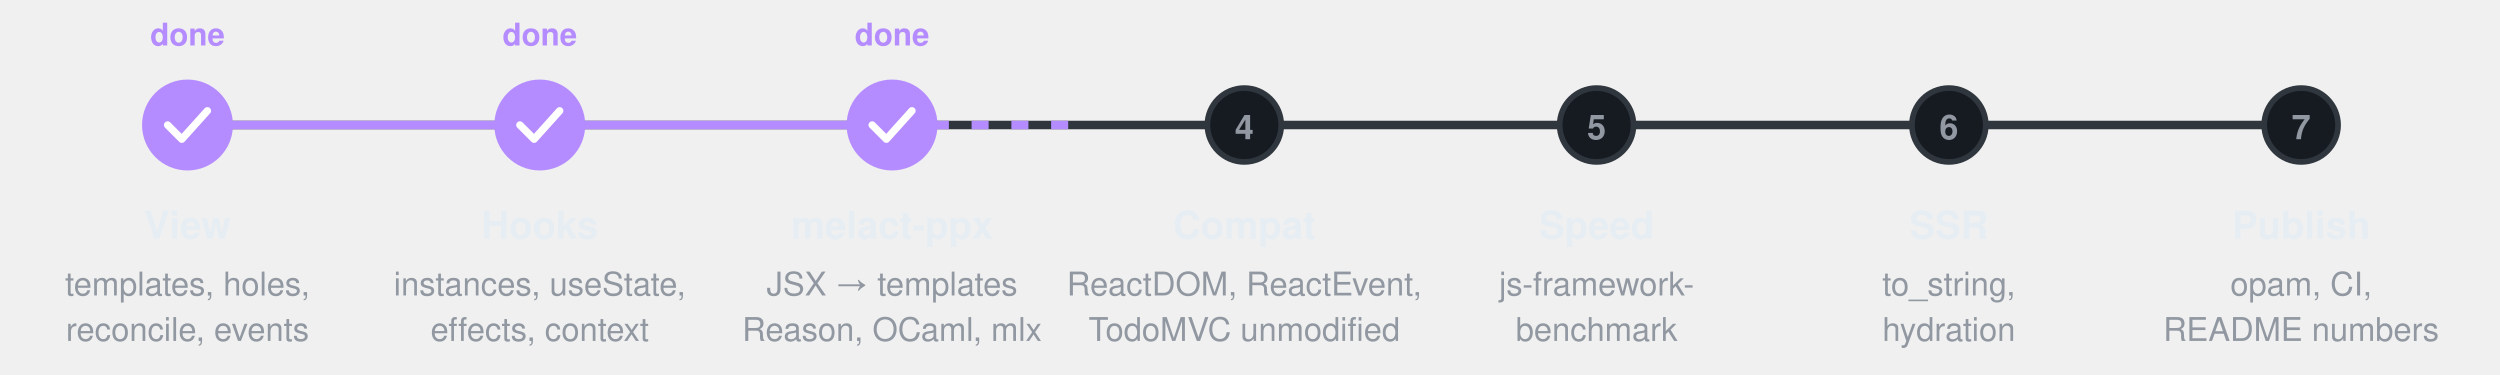
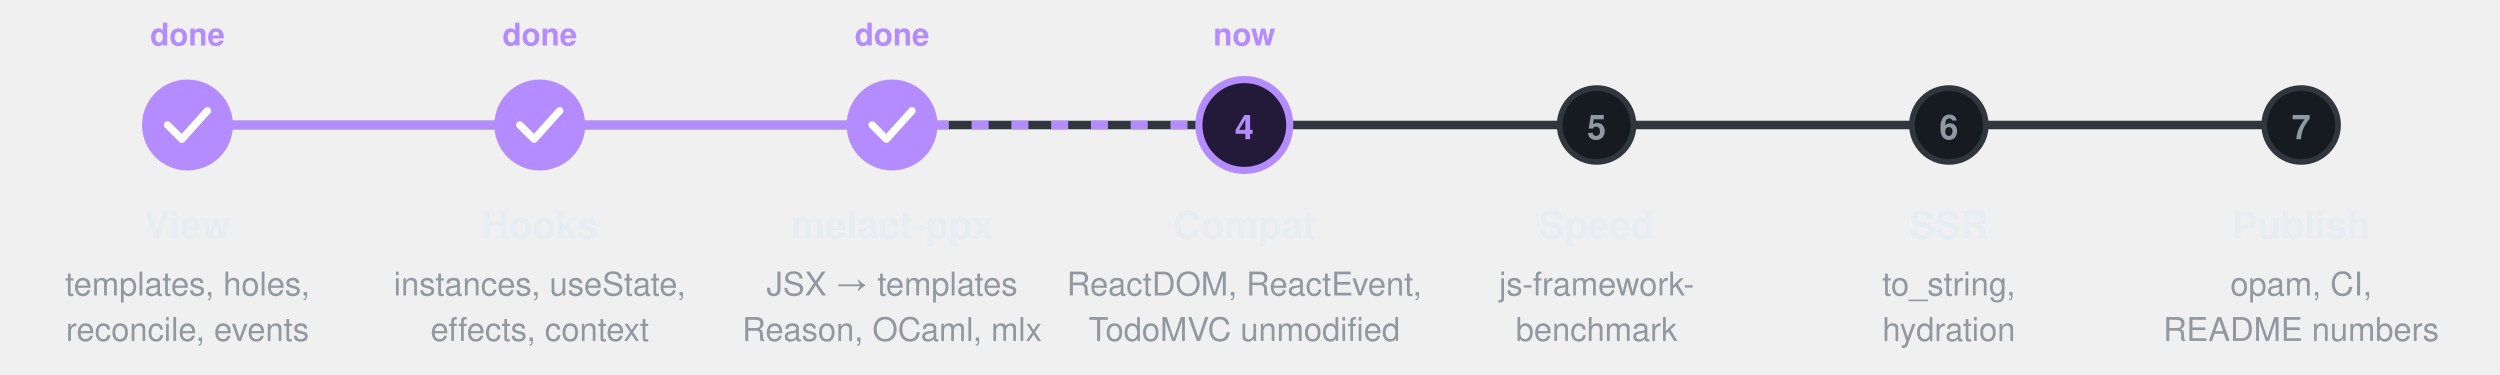
- <svg xmlns="http://www.w3.org/2000/svg" viewBox="0 0 880 132" width="880" height="132" role="img" aria-label="Roadmap: View, hooks and melact-ppx done; then compatibility, speed, SSR, publish">
+ <svg xmlns="http://www.w3.org/2000/svg" viewBox="0 0 880 132" width="880" height="132" role="img" aria-label="Roadmap: View, hooks and melact-ppx done; compatibility in progress; then speed, SSR, publish">
  <style>text { font-family: -apple-system, BlinkMacSystemFont, 'Segoe UI', Helvetica, Arial, sans-serif; fill: #e6edf3; }.mono { font-family: ui-monospace, SFMono-Regular, Menlo, Consolas, monospace; white-space: pre; }.muted { fill: #9198a1; } .faint { fill: #6e7681; }.accent { fill: #b58cff; } .green { fill: #3fb950; }.orange { fill: #f0883e; } .blue { fill: #58a6ff; }.flow { stroke-dasharray: 6 8; animation: flow 1.1s linear infinite; }@keyframes flow { to { stroke-dashoffset: -28; } }.pulse { animation: pulse 2.2s ease-in-out infinite; }@keyframes pulse { 0%, 100% { opacity: 1; } 50% { opacity: 0.35; } }@media (prefers-reduced-motion: reduce) { .flow, .pulse { animation: none; } }</style>
  <defs>
    <marker id="arrow-muted" viewBox="0 0 10 10" refX="9" refY="5" markerWidth="7" markerHeight="7" orient="auto-start-reverse">
      <path d="M0,0 L10,5 L0,10 z" fill="#9198a1" />
    </marker>
    <marker id="arrow-accent" viewBox="0 0 10 10" refX="9" refY="5" markerWidth="7" markerHeight="7" orient="auto-start-reverse">
      <path d="M0,0 L10,5 L0,10 z" fill="#b58cff" />
    </marker>
    <marker id="arrow-green" viewBox="0 0 10 10" refX="9" refY="5" markerWidth="7" markerHeight="7" orient="auto-start-reverse">
      <path d="M0,0 L10,5 L0,10 z" fill="#3fb950" />
    </marker>
    <marker id="arrow-orange" viewBox="0 0 10 10" refX="9" refY="5" markerWidth="7" markerHeight="7" orient="auto-start-reverse">
      <path d="M0,0 L10,5 L0,10 z" fill="#f0883e" />
    </marker>
    <marker id="arrow-blue" viewBox="0 0 10 10" refX="9" refY="5" markerWidth="7" markerHeight="7" orient="auto-start-reverse">
      <path d="M0,0 L10,5 L0,10 z" fill="#58a6ff" />
    </marker>
+     <filter id="lift" x="-5%" y="-5%" width="110%" height="125%">
+       <feDropShadow dx="0" dy="2" stdDeviation="3" flood-color="#000000" flood-opacity="0.55" />
+     </filter>
+     <linearGradient id="glow" x1="0" y1="0" x2="1" y2="0">
+       <stop offset="0" stop-color="#b58cff" />
+       <stop offset="1" stop-color="#58a6ff" />
+     </linearGradient>
  </defs>
  <line x1="66" y1="44" x2="810" y2="44" stroke="#30363d" stroke-width="3" />
  <line x1="66" y1="44" x2="314" y2="44" stroke="#b58cff" stroke-width="3" />
-   <line x1="314" y1="44" x2="376" y2="44" stroke="#b58cff" stroke-width="3" class="flow" />
+   <line x1="314" y1="44" x2="438" y2="44" stroke="#b58cff" stroke-width="3" class="flow" />
  <circle cx="66" cy="44" r="16" fill="#b58cff" />
  <path d="M59,44 l5,5 l9,-10" fill="none" stroke="#ffffff" stroke-width="2.6" stroke-linecap="round" stroke-linejoin="round" />
  <text x="66" y="16" font-size="11" xml:space="preserve" class="accent" font-weight="700" text-anchor="middle">done</text>
  <text x="66" y="84" font-size="13.5" xml:space="preserve" font-weight="600" text-anchor="middle">View</text>
  <text x="66" y="104" font-size="11.5" xml:space="preserve" class="muted" text-anchor="middle">templates, holes,</text>
  <text x="66" y="120" font-size="11.5" xml:space="preserve" class="muted" text-anchor="middle">reconcile, events</text>
  <circle cx="190" cy="44" r="16" fill="#b58cff" />
  <path d="M183,44 l5,5 l9,-10" fill="none" stroke="#ffffff" stroke-width="2.6" stroke-linecap="round" stroke-linejoin="round" />
  <text x="190" y="16" font-size="11" xml:space="preserve" class="accent" font-weight="700" text-anchor="middle">done</text>
  <text x="190" y="84" font-size="13.5" xml:space="preserve" font-weight="600" text-anchor="middle">Hooks</text>
  <text x="190" y="104" font-size="11.5" xml:space="preserve" class="muted" text-anchor="middle">instances, useState,</text>
  <text x="190" y="120" font-size="11.5" xml:space="preserve" class="muted" text-anchor="middle">effects, context</text>
  <circle cx="314" cy="44" r="16" fill="#b58cff" />
  <path d="M307,44 l5,5 l9,-10" fill="none" stroke="#ffffff" stroke-width="2.6" stroke-linecap="round" stroke-linejoin="round" />
  <text x="314" y="16" font-size="11" xml:space="preserve" class="accent" font-weight="700" text-anchor="middle">done</text>
  <text x="314" y="84" font-size="13.5" xml:space="preserve" font-weight="600" text-anchor="middle">melact-ppx</text>
  <text x="314" y="104" font-size="11.5" xml:space="preserve" class="muted" text-anchor="middle">JSX → templates</text>
  <text x="314" y="120" font-size="11.5" xml:space="preserve" class="muted" text-anchor="middle">Reason, OCaml, mlx</text>
-   <circle cx="438" cy="44" r="13" fill="#161b22" stroke="#30363d" stroke-width="2" />
-   <text x="438" y="49" font-size="12" xml:space="preserve" class="muted" font-weight="700" text-anchor="middle">4</text>
+   <circle cx="438" cy="44" r="16" fill="#221a38" stroke="#b58cff" stroke-width="2.5" class="pulse" />
+   <text x="438" y="49" font-size="12" xml:space="preserve" class="accent" font-weight="700" text-anchor="middle">4</text>
+   <text x="438" y="16" font-size="11" xml:space="preserve" class="accent" font-weight="700" text-anchor="middle">now</text>
  <text x="438" y="84" font-size="13.5" xml:space="preserve" font-weight="600" text-anchor="middle">Compat</text>
  <text x="438" y="104" font-size="11.5" xml:space="preserve" class="muted" text-anchor="middle">ReactDOM, ReactEvent,</text>
  <text x="438" y="120" font-size="11.5" xml:space="preserve" class="muted" text-anchor="middle">TodoMVC unmodified</text>
  <circle cx="562" cy="44" r="13" fill="#161b22" stroke="#30363d" stroke-width="2" />
  <text x="562" y="49" font-size="12" xml:space="preserve" class="muted" font-weight="700" text-anchor="middle">5</text>
  <text x="562" y="84" font-size="13.5" xml:space="preserve" font-weight="600" text-anchor="middle">Speed</text>
  <text x="562" y="104" font-size="11.5" xml:space="preserve" class="muted" text-anchor="middle">js-framework-</text>
  <text x="562" y="120" font-size="11.5" xml:space="preserve" class="muted" text-anchor="middle">benchmark</text>
  <circle cx="686" cy="44" r="13" fill="#161b22" stroke="#30363d" stroke-width="2" />
  <text x="686" y="49" font-size="12" xml:space="preserve" class="muted" font-weight="700" text-anchor="middle">6</text>
  <text x="686" y="84" font-size="13.5" xml:space="preserve" font-weight="600" text-anchor="middle">SSR</text>
  <text x="686" y="104" font-size="11.5" xml:space="preserve" class="muted" text-anchor="middle">to_string,</text>
  <text x="686" y="120" font-size="11.5" xml:space="preserve" class="muted" text-anchor="middle">hydration</text>
  <circle cx="810" cy="44" r="13" fill="#161b22" stroke="#30363d" stroke-width="2" />
  <text x="810" y="49" font-size="12" xml:space="preserve" class="muted" font-weight="700" text-anchor="middle">7</text>
  <text x="810" y="84" font-size="13.5" xml:space="preserve" font-weight="600" text-anchor="middle">Publish</text>
  <text x="810" y="104" font-size="11.5" xml:space="preserve" class="muted" text-anchor="middle">opam, CI,</text>
  <text x="810" y="120" font-size="11.5" xml:space="preserve" class="muted" text-anchor="middle">README numbers</text>
</svg>
